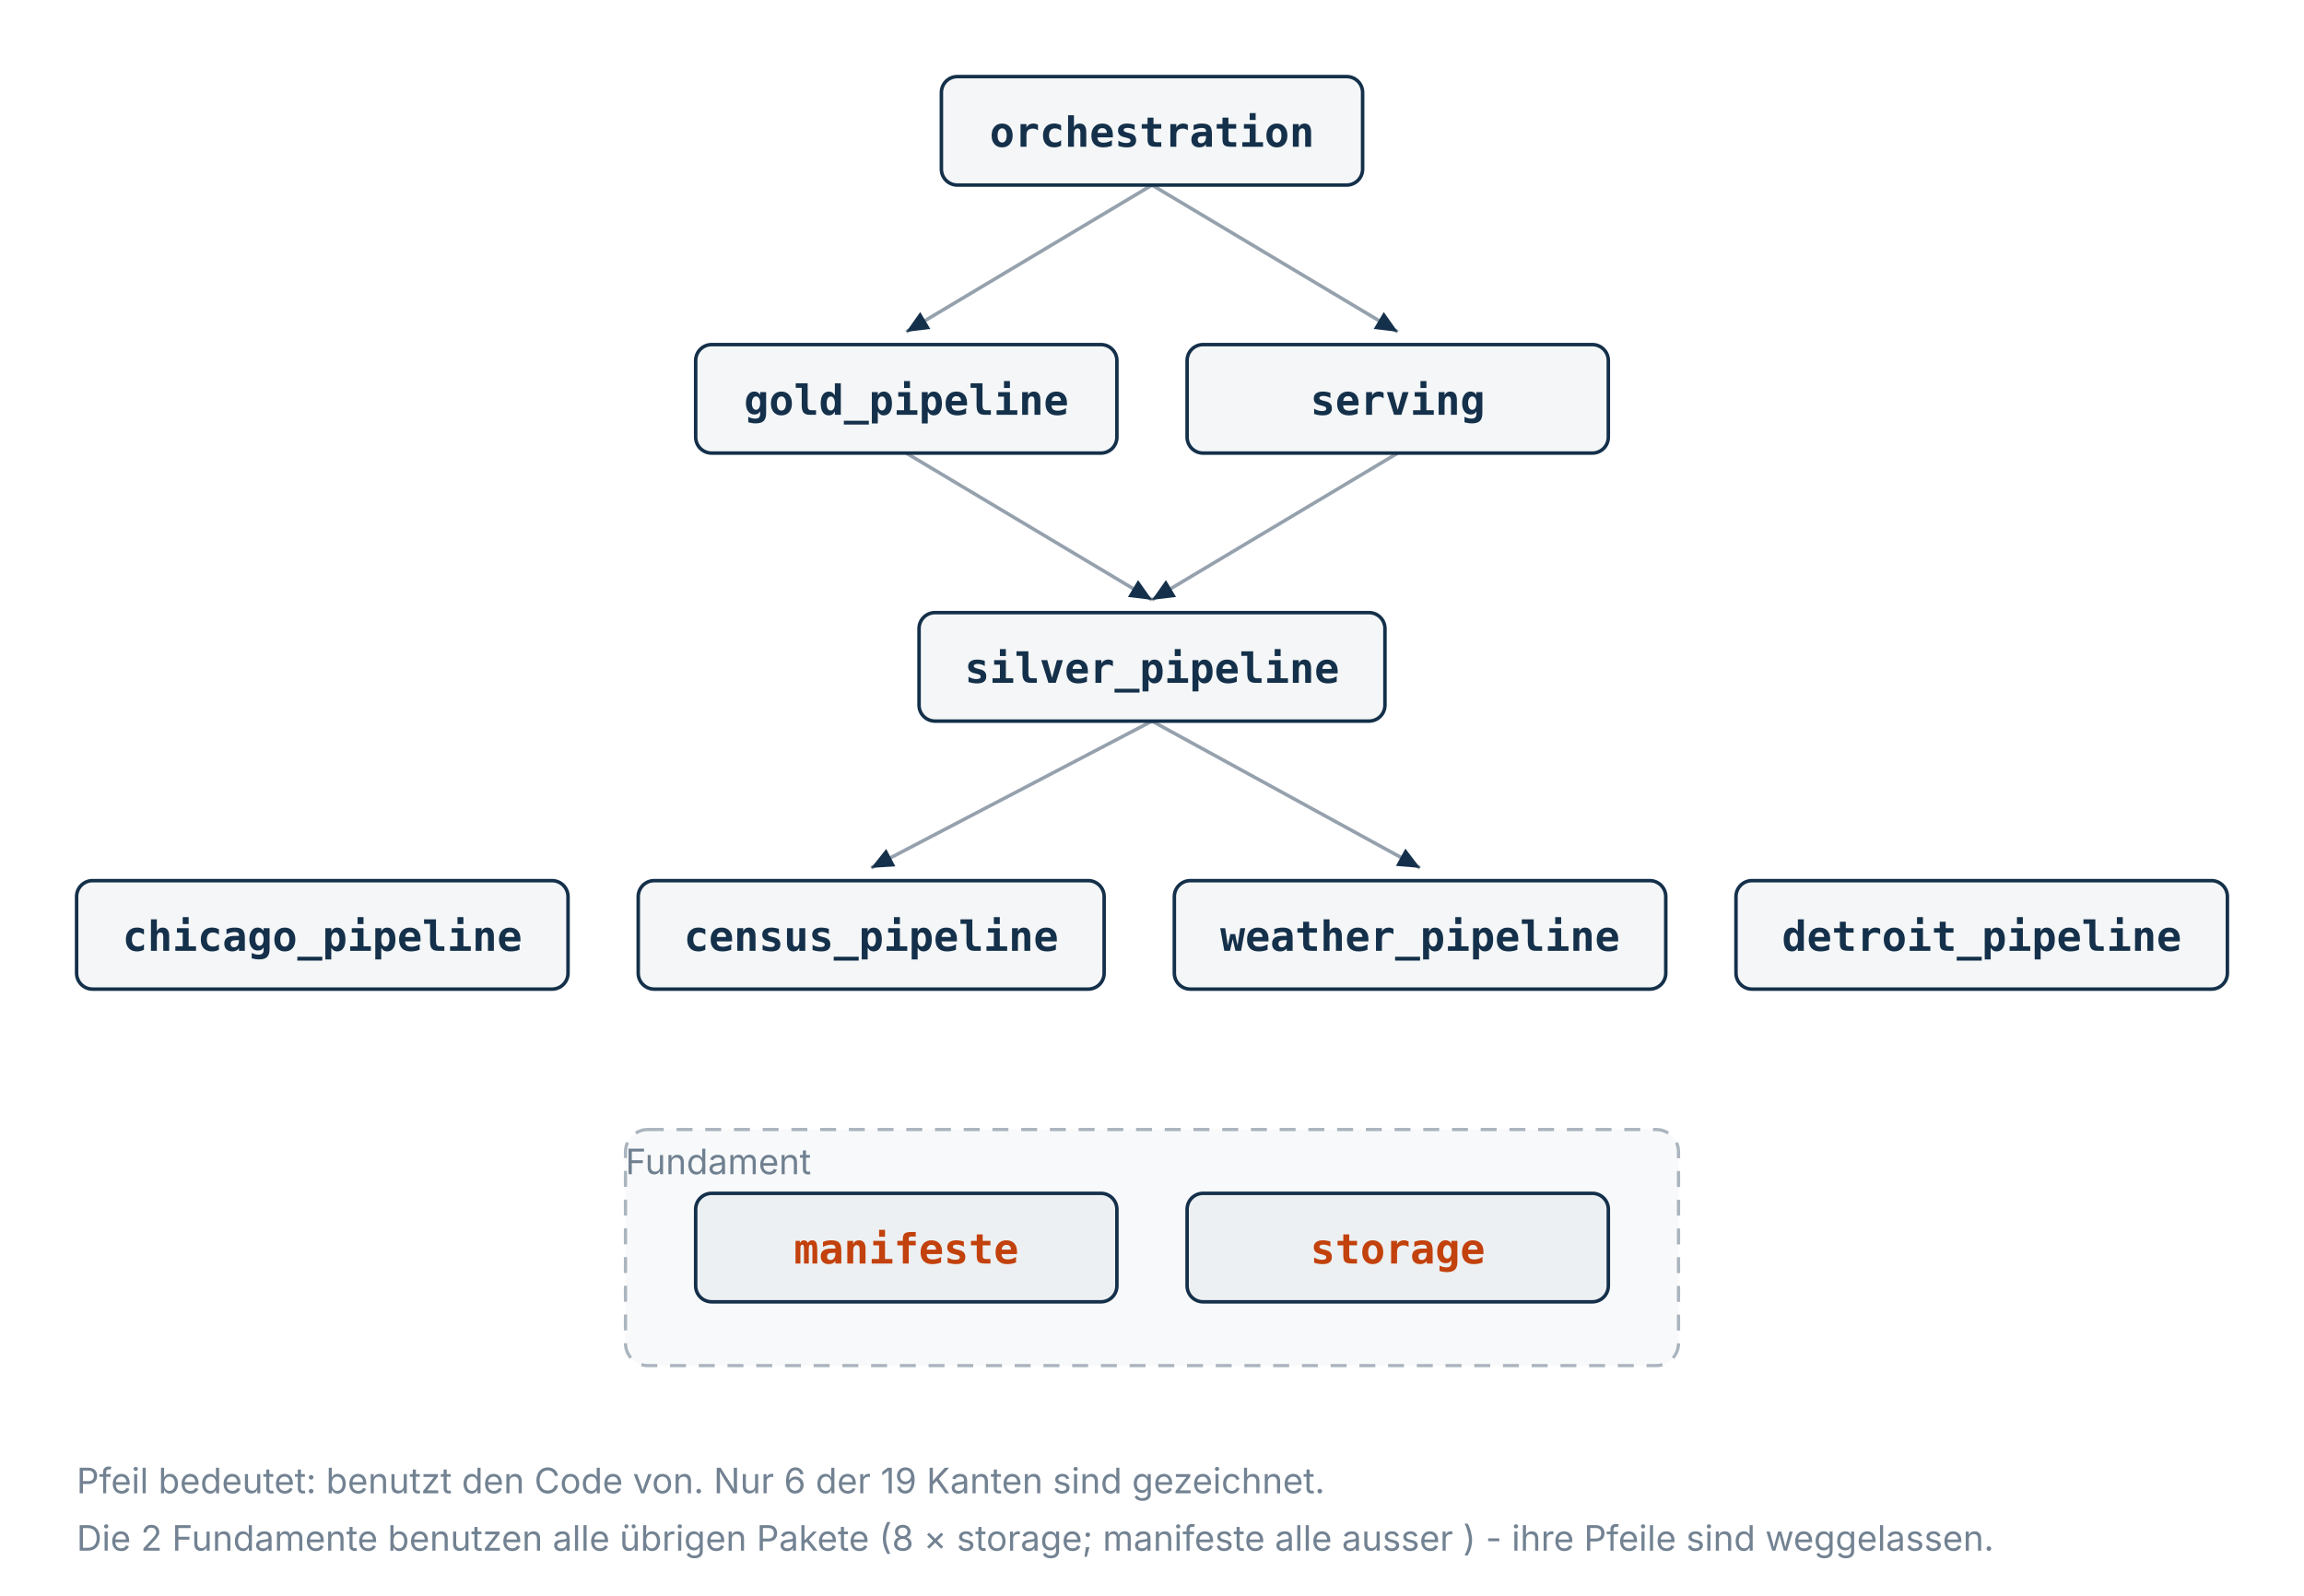
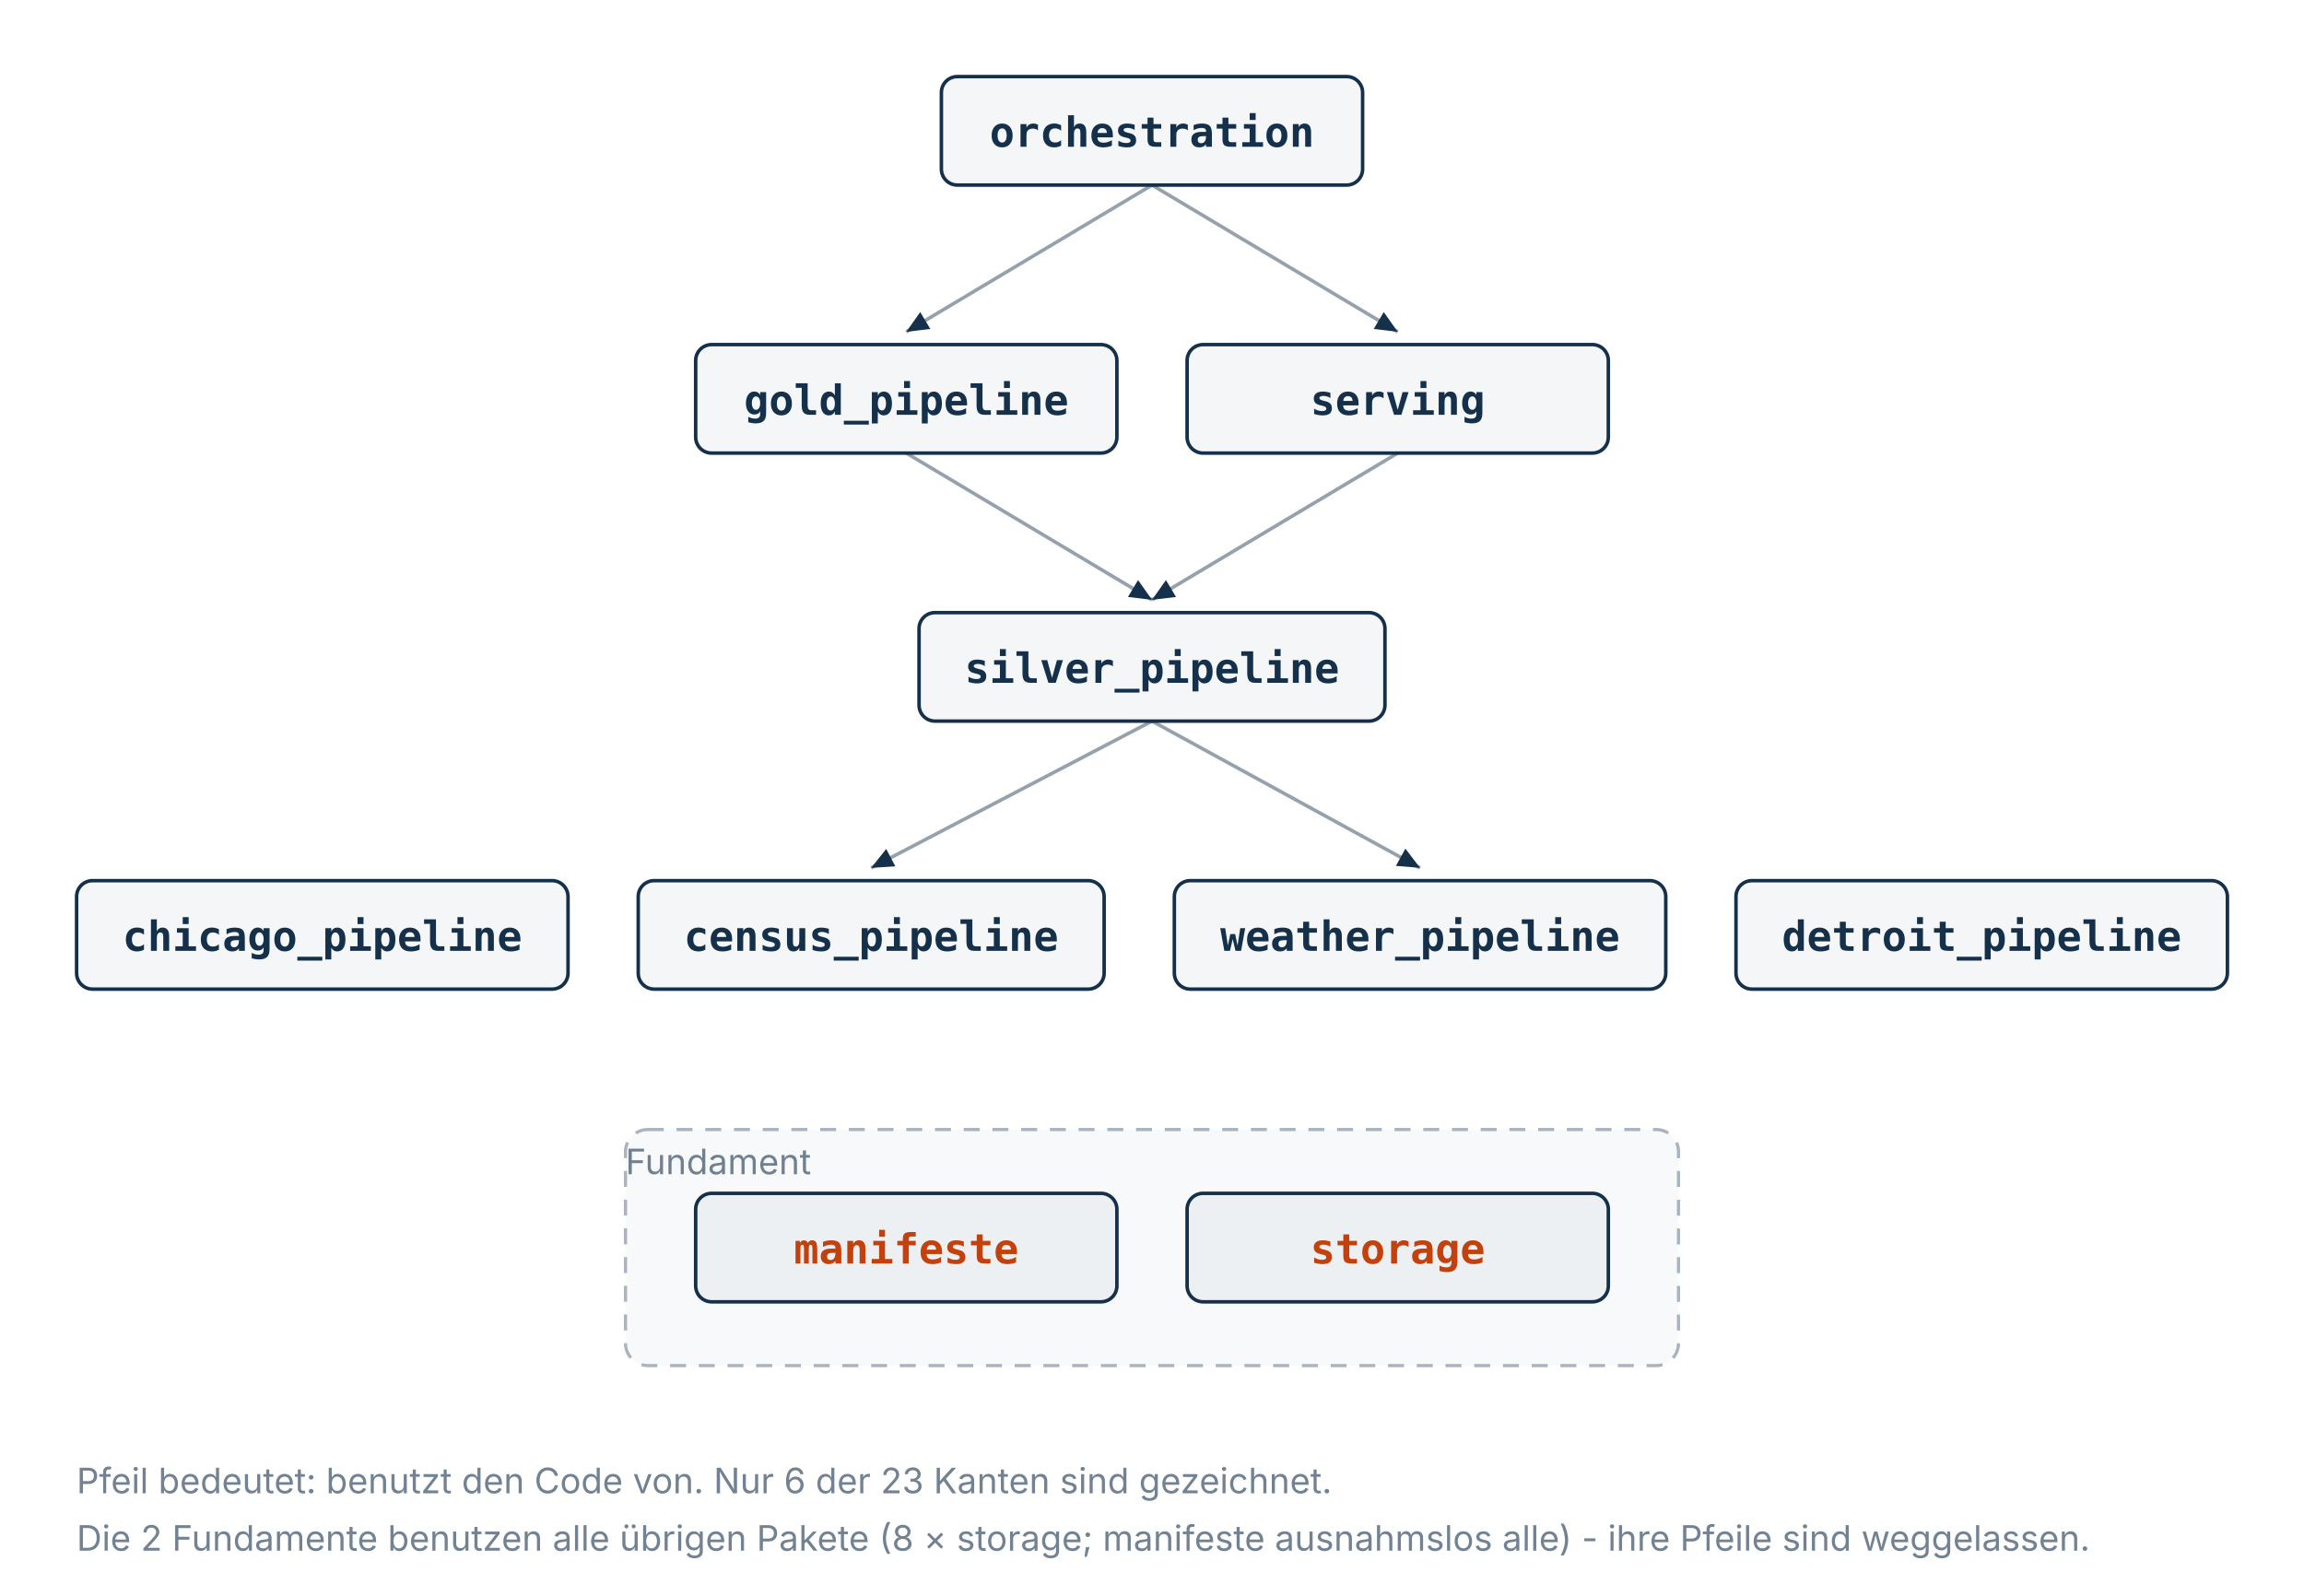
- <svg xmlns="http://www.w3.org/2000/svg" viewBox="0 0 722 500" role="img" width="100%" height="auto" aria-label="Abhängigkeiten zwischen den 10 Paketen unter src/crime. Zuoberst gold_pipeline, darunter silver_pipeline, das census_pipeline und weather_pipeline benutzt; daneben die übrigen Ingestion-Pakete. Unten als Band die beiden Fundamente manifeste und storage, die praktisch alle Pakete benutzen.">
+ <svg xmlns="http://www.w3.org/2000/svg" viewBox="0 0 722 500" role="img" width="100%" height="auto" aria-label="Abhängigkeiten zwischen den 10 Paketen unter src/crime, 23 Kanten. Zuoberst orchestration, darunter silver_pipeline, das census_pipeline und weather_pipeline benutzt; daneben die übrigen Ingestion-Pakete. Unten als Band die beiden Fundamente manifeste und storage, die praktisch alle Pakete benutzen.">
  <style>
  svg { color: #14304a; }
  .signal { fill: #c2410c; }
  .signal-strich { stroke: #c2410c; }
  @media (prefers-color-scheme: dark) {
    svg { color: #dde5ee; }
    .signal { fill: #dda05c; }
    .signal-strich { stroke: #dda05c; }
  }
</style>
  <defs>
    <marker id="pfeil" viewBox="0 0 10 10" refX="9" refY="5" markerWidth="7" markerHeight="7" orient="auto-start-reverse">
      <path d="M 0 1 L 9 5 L 0 9 z" fill="currentColor" />
    </marker>
  </defs>
  <line x1="284" y1="142" x2="361" y2="188" stroke="currentColor" stroke-opacity="0.45" stroke-width="1.1" marker-end="url(#pfeil)" />
  <line x1="361" y1="58" x2="284" y2="104" stroke="currentColor" stroke-opacity="0.45" stroke-width="1.1" marker-end="url(#pfeil)" />
  <line x1="361" y1="58" x2="438" y2="104" stroke="currentColor" stroke-opacity="0.45" stroke-width="1.1" marker-end="url(#pfeil)" />
  <line x1="438" y1="142" x2="361" y2="188" stroke="currentColor" stroke-opacity="0.45" stroke-width="1.1" marker-end="url(#pfeil)" />
  <line x1="361" y1="226" x2="273" y2="272" stroke="currentColor" stroke-opacity="0.45" stroke-width="1.1" marker-end="url(#pfeil)" />
  <line x1="361" y1="226" x2="445" y2="272" stroke="currentColor" stroke-opacity="0.45" stroke-width="1.1" marker-end="url(#pfeil)" />
  <g>
    <rect x="200" y="276" width="146" height="34" rx="5" fill="currentColor" fill-opacity="0.045" stroke="currentColor" stroke-width="1.1" />
    <text x="273" y="298" text-anchor="middle" font-family="ui-monospace,SFMono-Regular,Menlo,monospace" font-size="13" font-weight="600" fill="currentColor">census_pipeline</text>
  </g>
  <g>
    <rect x="24" y="276" width="154" height="34" rx="5" fill="currentColor" fill-opacity="0.045" stroke="currentColor" stroke-width="1.1" />
    <text x="101" y="298" text-anchor="middle" font-family="ui-monospace,SFMono-Regular,Menlo,monospace" font-size="13" font-weight="600" fill="currentColor">chicago_pipeline</text>
  </g>
  <g>
    <rect x="544" y="276" width="154" height="34" rx="5" fill="currentColor" fill-opacity="0.045" stroke="currentColor" stroke-width="1.1" />
    <text x="621" y="298" text-anchor="middle" font-family="ui-monospace,SFMono-Regular,Menlo,monospace" font-size="13" font-weight="600" fill="currentColor">detroit_pipeline</text>
  </g>
  <g>
    <rect x="218" y="108" width="132" height="34" rx="5" fill="currentColor" fill-opacity="0.045" stroke="currentColor" stroke-width="1.1" />
    <text x="284" y="130" text-anchor="middle" font-family="ui-monospace,SFMono-Regular,Menlo,monospace" font-size="13" font-weight="600" fill="currentColor">gold_pipeline</text>
  </g>
  <g>
    <rect x="295" y="24" width="132" height="34" rx="5" fill="currentColor" fill-opacity="0.045" stroke="currentColor" stroke-width="1.1" />
    <text x="361" y="46" text-anchor="middle" font-family="ui-monospace,SFMono-Regular,Menlo,monospace" font-size="13" font-weight="600" fill="currentColor">orchestration</text>
  </g>
  <g>
    <rect x="372" y="108" width="132" height="34" rx="5" fill="currentColor" fill-opacity="0.045" stroke="currentColor" stroke-width="1.1" />
    <text x="438" y="130" text-anchor="middle" font-family="ui-monospace,SFMono-Regular,Menlo,monospace" font-size="13" font-weight="600" fill="currentColor">serving</text>
  </g>
  <g>
    <rect x="288" y="192" width="146" height="34" rx="5" fill="currentColor" fill-opacity="0.045" stroke="currentColor" stroke-width="1.1" />
    <text x="361" y="214" text-anchor="middle" font-family="ui-monospace,SFMono-Regular,Menlo,monospace" font-size="13" font-weight="600" fill="currentColor">silver_pipeline</text>
  </g>
  <g>
    <rect x="368" y="276" width="154" height="34" rx="5" fill="currentColor" fill-opacity="0.045" stroke="currentColor" stroke-width="1.1" />
    <text x="445" y="298" text-anchor="middle" font-family="ui-monospace,SFMono-Regular,Menlo,monospace" font-size="13" font-weight="600" fill="currentColor">weather_pipeline</text>
  </g>
  <rect x="196" y="354" width="330" height="74" rx="7" fill="currentColor" fill-opacity="0.028" stroke="currentColor" stroke-opacity="0.35" stroke-width="1" stroke-dasharray="5 4" />
  <text x="196" y="368" font-family="ui-sans-serif,system-ui,-apple-system,sans-serif" font-size="11" font-weight="400" fill="currentColor" fill-opacity="0.6">Fundament</text>
  <g>
    <rect x="218" y="374" width="132" height="34" rx="5" fill="currentColor" fill-opacity="0.045" stroke="currentColor" stroke-width="1.1" />
    <text x="284" y="396" text-anchor="middle" font-family="ui-monospace,SFMono-Regular,Menlo,monospace" font-size="13" font-weight="600" class="signal" fill="currentColor">manifeste</text>
  </g>
  <g>
    <rect x="372" y="374" width="132" height="34" rx="5" fill="currentColor" fill-opacity="0.045" stroke="currentColor" stroke-width="1.1" />
    <text x="438" y="396" text-anchor="middle" font-family="ui-monospace,SFMono-Regular,Menlo,monospace" font-size="13" font-weight="600" class="signal" fill="currentColor">storage</text>
  </g>
-   <text x="24" y="468" font-family="ui-sans-serif,system-ui,-apple-system,sans-serif" font-size="11" font-weight="400" fill="currentColor" fill-opacity="0.6">Pfeil bedeutet: benutzt den Code von. Nur 6 der 19 Kanten sind gezeichnet.</text>
-   <text x="24" y="486" font-family="ui-sans-serif,system-ui,-apple-system,sans-serif" font-size="11" font-weight="400" fill="currentColor" fill-opacity="0.6">Die 2 Fundamente benutzen alle übrigen Pakete (8 × storage; manifeste alle ausser ) - ihre Pfeile sind weggelassen.</text>
+   <text x="24" y="468" font-family="ui-sans-serif,system-ui,-apple-system,sans-serif" font-size="11" font-weight="400" fill="currentColor" fill-opacity="0.6">Pfeil bedeutet: benutzt den Code von. Nur 6 der 23 Kanten sind gezeichnet.</text>
+   <text x="24" y="486" font-family="ui-sans-serif,system-ui,-apple-system,sans-serif" font-size="11" font-weight="400" fill="currentColor" fill-opacity="0.6">Die 2 Fundamente benutzen alle übrigen Pakete (8 × storage; manifeste ausnahmslos alle) - ihre Pfeile sind weggelassen.</text>
</svg>
